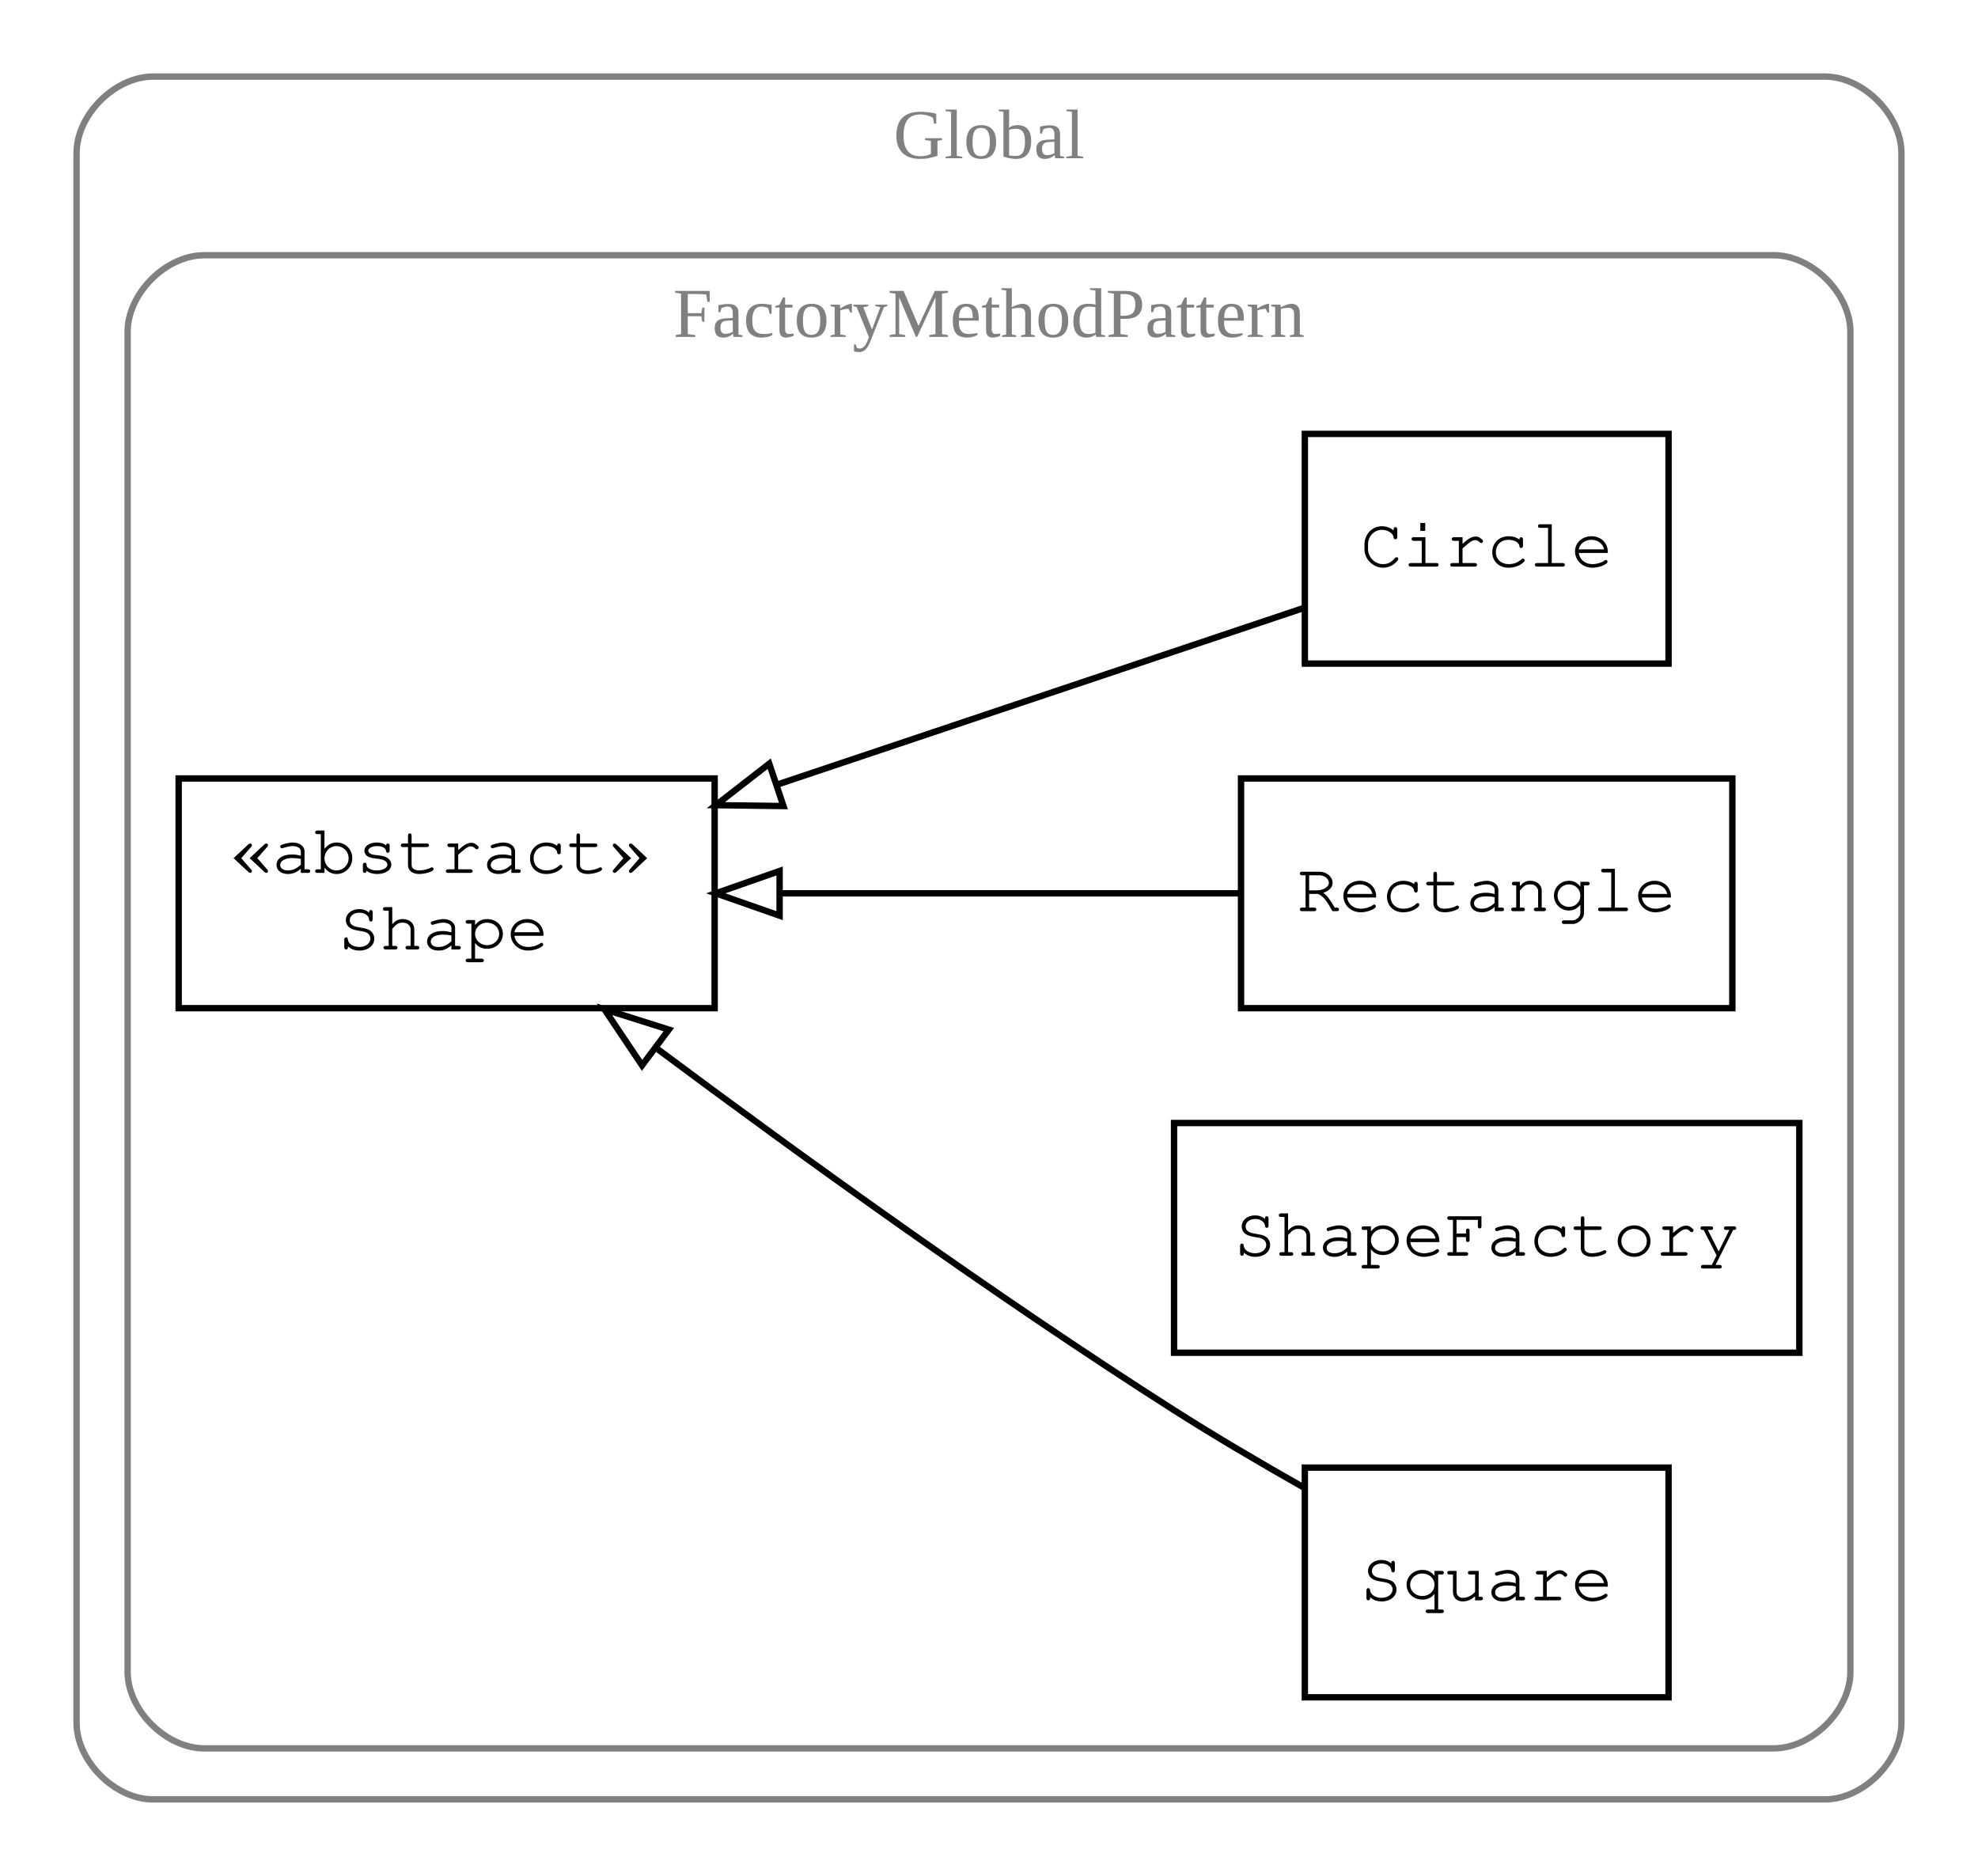
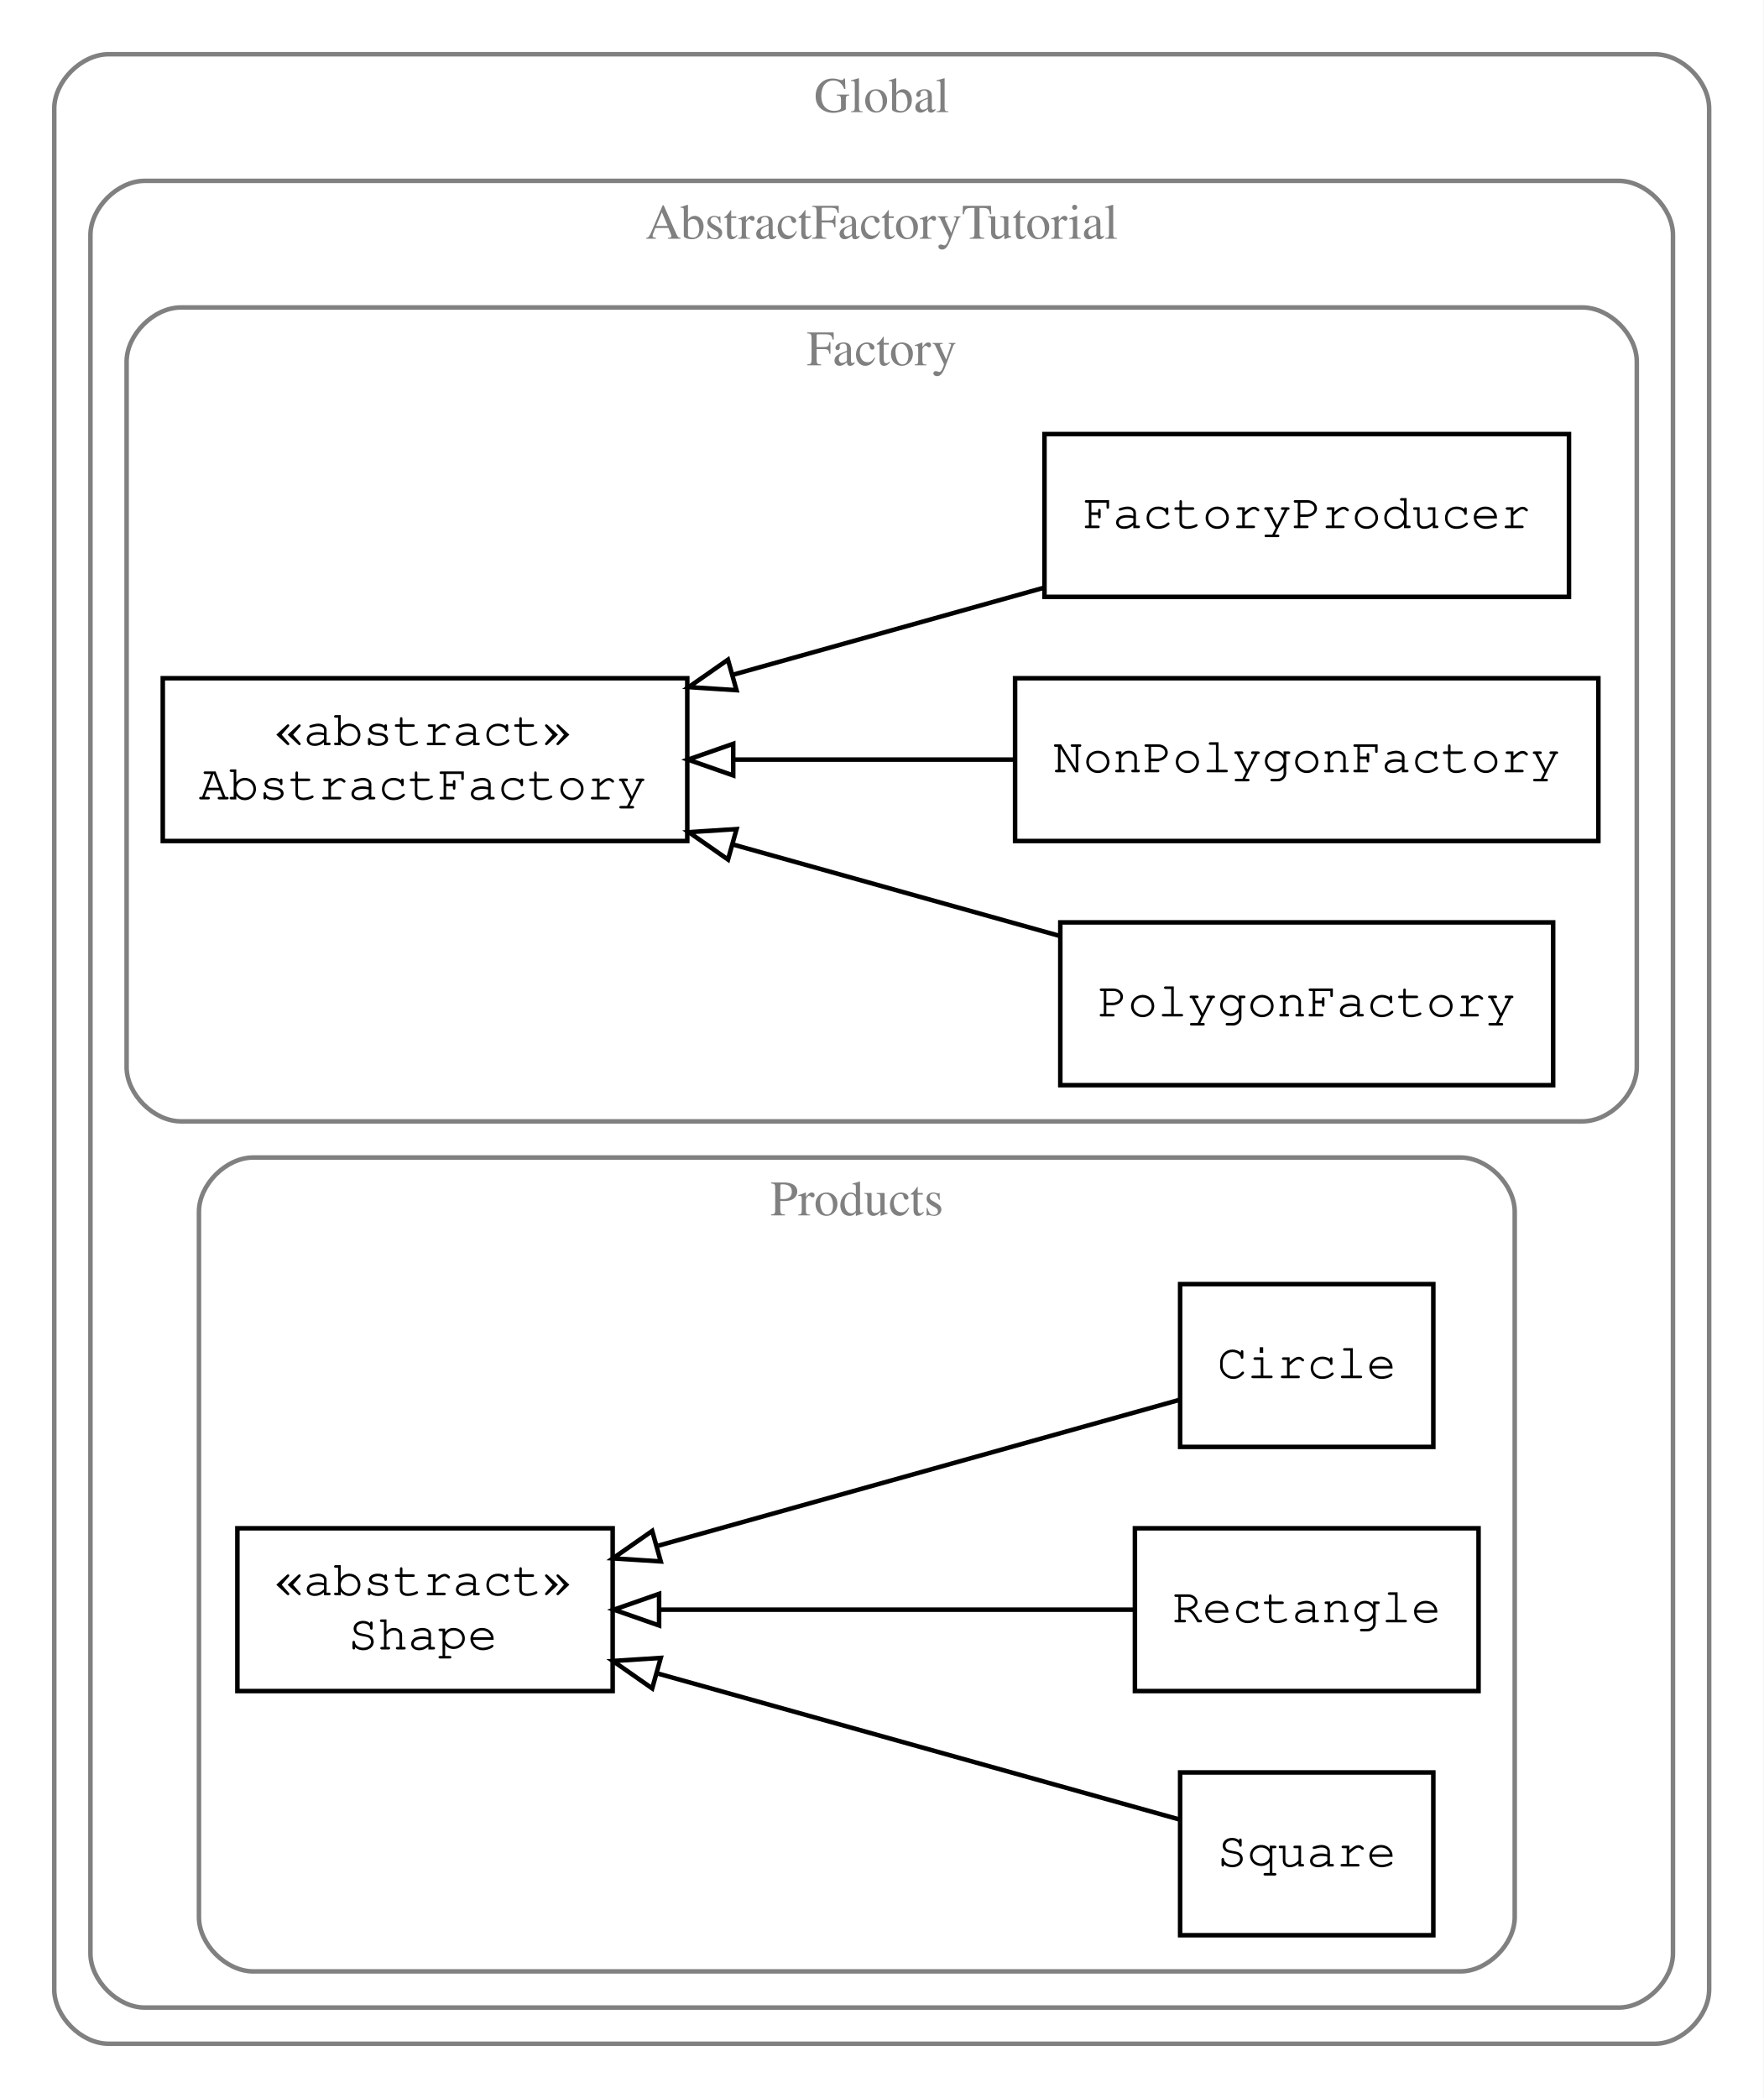
- <svg xmlns="http://www.w3.org/2000/svg" width="310pt" height="294pt" viewBox="0.00 0.00 310.00 294.00">
-   <g id="graph0" class="graph" transform="scale(1 1) rotate(0) translate(4 290)">
-     <polygon fill="white" stroke="none" points="-4,4 -4,-290 306,-290 306,4 -4,4" />
+ <svg xmlns="http://www.w3.org/2000/svg" width="390pt" height="464pt" viewBox="0.00 0.00 390.00 464.00">
+   <g id="graph0" class="graph" transform="scale(1 1) rotate(0) translate(4 460)">
+     <polygon fill="white" stroke="none" points="-4,4 -4,-460 386,-460 386,4 -4,4" />
    <g id="clust1" class="cluster">
-       <path fill="none" stroke="gray" d="M20,-8C20,-8 282,-8 282,-8 288,-8 294,-14 294,-20 294,-20 294,-266 294,-266 294,-272 288,-278 282,-278 282,-278 20,-278 20,-278 14,-278 8,-272 8,-266 8,-266 8,-20 8,-20 8,-14 14,-8 20,-8" />
-       <text text-anchor="middle" x="151" y="-265.2" font-family="Times New Roman,serif" font-size="11.00" fill="gray">Global</text>
+       <path fill="none" stroke="gray" d="M20,-8C20,-8 362,-8 362,-8 368,-8 374,-14 374,-20 374,-20 374,-436 374,-436 374,-442 368,-448 362,-448 362,-448 20,-448 20,-448 14,-448 8,-442 8,-436 8,-436 8,-20 8,-20 8,-14 14,-8 20,-8" />
+       <text text-anchor="middle" x="191" y="-435.2" font-family="Times,serif" font-size="11.00" fill="gray">Global</text>
    </g>
    <g id="clust2" class="cluster">
-       <path fill="none" stroke="gray" d="M28,-16C28,-16 274,-16 274,-16 280,-16 286,-22 286,-28 286,-28 286,-238 286,-238 286,-244 280,-250 274,-250 274,-250 28,-250 28,-250 22,-250 16,-244 16,-238 16,-238 16,-28 16,-28 16,-22 22,-16 28,-16" />
-       <text text-anchor="middle" x="151" y="-237.2" font-family="Times New Roman,serif" font-size="11.00" fill="gray">FactoryMethodPattern</text>
+       <path fill="none" stroke="gray" d="M28,-16C28,-16 354,-16 354,-16 360,-16 366,-22 366,-28 366,-28 366,-408 366,-408 366,-414 360,-420 354,-420 354,-420 28,-420 28,-420 22,-420 16,-414 16,-408 16,-408 16,-28 16,-28 16,-22 22,-16 28,-16" />
+       <text text-anchor="middle" x="191" y="-407.2" font-family="Times,serif" font-size="11.00" fill="gray">AbstractFactoryTutorial</text>
+     </g>
+     <g id="clust3" class="cluster">
+       <path fill="none" stroke="gray" d="M36,-212C36,-212 346,-212 346,-212 352,-212 358,-218 358,-224 358,-224 358,-380 358,-380 358,-386 352,-392 346,-392 346,-392 36,-392 36,-392 30,-392 24,-386 24,-380 24,-380 24,-224 24,-224 24,-218 30,-212 36,-212" />
+       <text text-anchor="middle" x="191" y="-379.2" font-family="Times,serif" font-size="11.00" fill="gray">Factory</text>
+     </g>
+     <g id="clust4" class="cluster">
+       <path fill="none" stroke="gray" d="M52,-24C52,-24 319,-24 319,-24 325,-24 331,-30 331,-36 331,-36 331,-192 331,-192 331,-198 325,-204 319,-204 319,-204 52,-204 52,-204 46,-204 40,-198 40,-192 40,-192 40,-36 40,-36 40,-30 46,-24 52,-24" />
+       <text text-anchor="middle" x="185.5" y="-191.2" font-family="Times,serif" font-size="11.00" fill="gray">Products</text>
    </g>
    <g id="node1" class="node">
-       <polygon fill="none" stroke="black" points="257.5,-222 200.5,-222 200.5,-186 257.5,-186 257.5,-222" />
-       <text text-anchor="middle" x="229" y="-201.2" font-family="Courier,monospace" font-size="11.00">Circle</text>
+       <polygon fill="none" stroke="black" points="148,-310 32,-310 32,-274 148,-274 148,-310" />
+       <text text-anchor="start" x="56.5" y="-295.2" font-family="Courier,monospace" font-size="11.00">«abstract»</text>
+       <text text-anchor="start" x="40" y="-283.2" font-family="Courier,monospace" font-size="11.00">AbstractFactory</text>
+     </g>
+     <g id="node2" class="node">
+       <polygon fill="none" stroke="black" points="343,-364 227,-364 227,-328 343,-328 343,-364" />
+       <text text-anchor="middle" x="285" y="-343.2" font-family="Courier,monospace" font-size="11.00">FactoryProducer</text>
+     </g>
+     <g id="edge1" class="edge">
+       <path fill="none" stroke="black" d="M226.877,-330.017C205.285,-323.976 180.518,-317.046 158.093,-310.772" />
+       <polygon fill="none" stroke="black" points="158.883,-307.359 148.31,-308.035 156.997,-314.1 158.883,-307.359" />
    </g>
    <g id="node3" class="node">
-       <polygon fill="none" stroke="black" points="108,-168 24,-168 24,-132 108,-132 108,-168" />
-       <text text-anchor="start" x="32" y="-153.2" font-family="Courier,monospace" font-size="11.00">«abstract»</text>
-       <text text-anchor="start" x="49" y="-141.2" font-family="Courier,monospace" font-size="11.00">Shape</text>
-     </g>
-     <g id="edge1" class="edge">
-       <path fill="none" stroke="black" d="M200.323,-194.717C177.742,-187.143 145.234,-176.24 117.971,-167.096" />
-       <polygon fill="none" stroke="black" points="118.786,-163.678 108.192,-163.816 116.56,-170.314 118.786,-163.678" />
-     </g>
-     <g id="node2" class="node">
-       <polygon fill="none" stroke="black" points="267.5,-168 190.5,-168 190.5,-132 267.5,-132 267.5,-168" />
-       <text text-anchor="middle" x="229" y="-147.2" font-family="Courier,monospace" font-size="11.00">Rectangle</text>
+       <polygon fill="none" stroke="black" points="349.5,-310 220.5,-310 220.5,-274 349.5,-274 349.5,-310" />
+       <text text-anchor="middle" x="285" y="-289.2" font-family="Courier,monospace" font-size="11.00">NonPolygonFactory</text>
    </g>
    <g id="edge2" class="edge">
-       <path fill="none" stroke="black" d="M190.253,-150C168.798,-150 141.635,-150 118.273,-150" />
-       <polygon fill="none" stroke="black" points="118.181,-146.5 108.181,-150 118.181,-153.5 118.181,-146.5" />
+       <path fill="none" stroke="black" d="M220.27,-292C200.357,-292 178.331,-292 158.189,-292" />
+       <polygon fill="none" stroke="black" points="158.16,-288.5 148.16,-292 158.16,-295.5 158.16,-288.5" />
    </g>
    <g id="node4" class="node">
-       <polygon fill="none" stroke="black" points="278,-114 180,-114 180,-78 278,-78 278,-114" />
-       <text text-anchor="middle" x="229" y="-93.2" font-family="Courier,monospace" font-size="11.00">ShapeFactory</text>
+       <polygon fill="none" stroke="black" points="339.5,-256 230.5,-256 230.5,-220 339.5,-220 339.5,-256" />
+       <text text-anchor="middle" x="285" y="-235.2" font-family="Courier,monospace" font-size="11.00">PolygonFactory</text>
+     </g>
+     <g id="edge3" class="edge">
+       <path fill="none" stroke="black" d="M230.495,-252.97C208.042,-259.253 181.685,-266.627 157.964,-273.264" />
+       <polygon fill="none" stroke="black" points="157.013,-269.895 148.326,-275.961 158.899,-276.637 157.013,-269.895" />
    </g>
    <g id="node5" class="node">
-       <polygon fill="none" stroke="black" points="257.5,-60 200.5,-60 200.5,-24 257.5,-24 257.5,-60" />
-       <text text-anchor="middle" x="229" y="-39.2" font-family="Courier,monospace" font-size="11.00">Square</text>
+       <polygon fill="none" stroke="black" points="313,-176 257,-176 257,-140 313,-140 313,-176" />
+       <text text-anchor="middle" x="285" y="-155.2" font-family="Courier,monospace" font-size="11.00">Circle</text>
    </g>
-     <g id="edge3" class="edge">
-       <path fill="none" stroke="black" d="M200.281,-56.911C193.558,-60.713 186.451,-64.891 180,-69 151.839,-86.938 121.118,-109.14 98.826,-125.761" />
-       <polygon fill="none" stroke="black" points="96.622,-123.039 90.719,-131.837 100.82,-128.641 96.622,-123.039" />
+     <g id="node7" class="node">
+       <polygon fill="none" stroke="black" points="131.5,-122 48.5,-122 48.5,-86 131.5,-86 131.5,-122" />
+       <text text-anchor="start" x="56.5" y="-107.2" font-family="Courier,monospace" font-size="11.00">«abstract»</text>
+       <text text-anchor="start" x="73" y="-95.2" font-family="Courier,monospace" font-size="11.00">Shape</text>
+     </g>
+     <g id="edge4" class="edge">
+       <path fill="none" stroke="black" d="M256.757,-150.378C226.934,-142.033 178.459,-128.47 141.615,-118.162" />
+       <polygon fill="none" stroke="black" points="142.13,-114.671 131.557,-115.347 140.244,-121.412 142.13,-114.671" />
+     </g>
+     <g id="node6" class="node">
+       <polygon fill="none" stroke="black" points="323,-122 247,-122 247,-86 323,-86 323,-122" />
+       <text text-anchor="middle" x="285" y="-101.2" font-family="Courier,monospace" font-size="11.00">Rectangle</text>
+     </g>
+     <g id="edge5" class="edge">
+       <path fill="none" stroke="black" d="M246.788,-104C217.036,-104 175.01,-104 142.104,-104" />
+       <polygon fill="none" stroke="black" points="141.768,-100.5 131.768,-104 141.768,-107.5 141.768,-100.5" />
+     </g>
+     <g id="node8" class="node">
+       <polygon fill="none" stroke="black" points="313,-68 257,-68 257,-32 313,-32 313,-68" />
+       <text text-anchor="middle" x="285" y="-47.2" font-family="Courier,monospace" font-size="11.00">Square</text>
+     </g>
+     <g id="edge6" class="edge">
+       <path fill="none" stroke="black" d="M256.757,-57.622C226.934,-65.967 178.459,-79.53 141.615,-89.838" />
+       <polygon fill="none" stroke="black" points="140.244,-86.588 131.557,-92.653 142.13,-93.329 140.244,-86.588" />
    </g>
  </g>
</svg>
